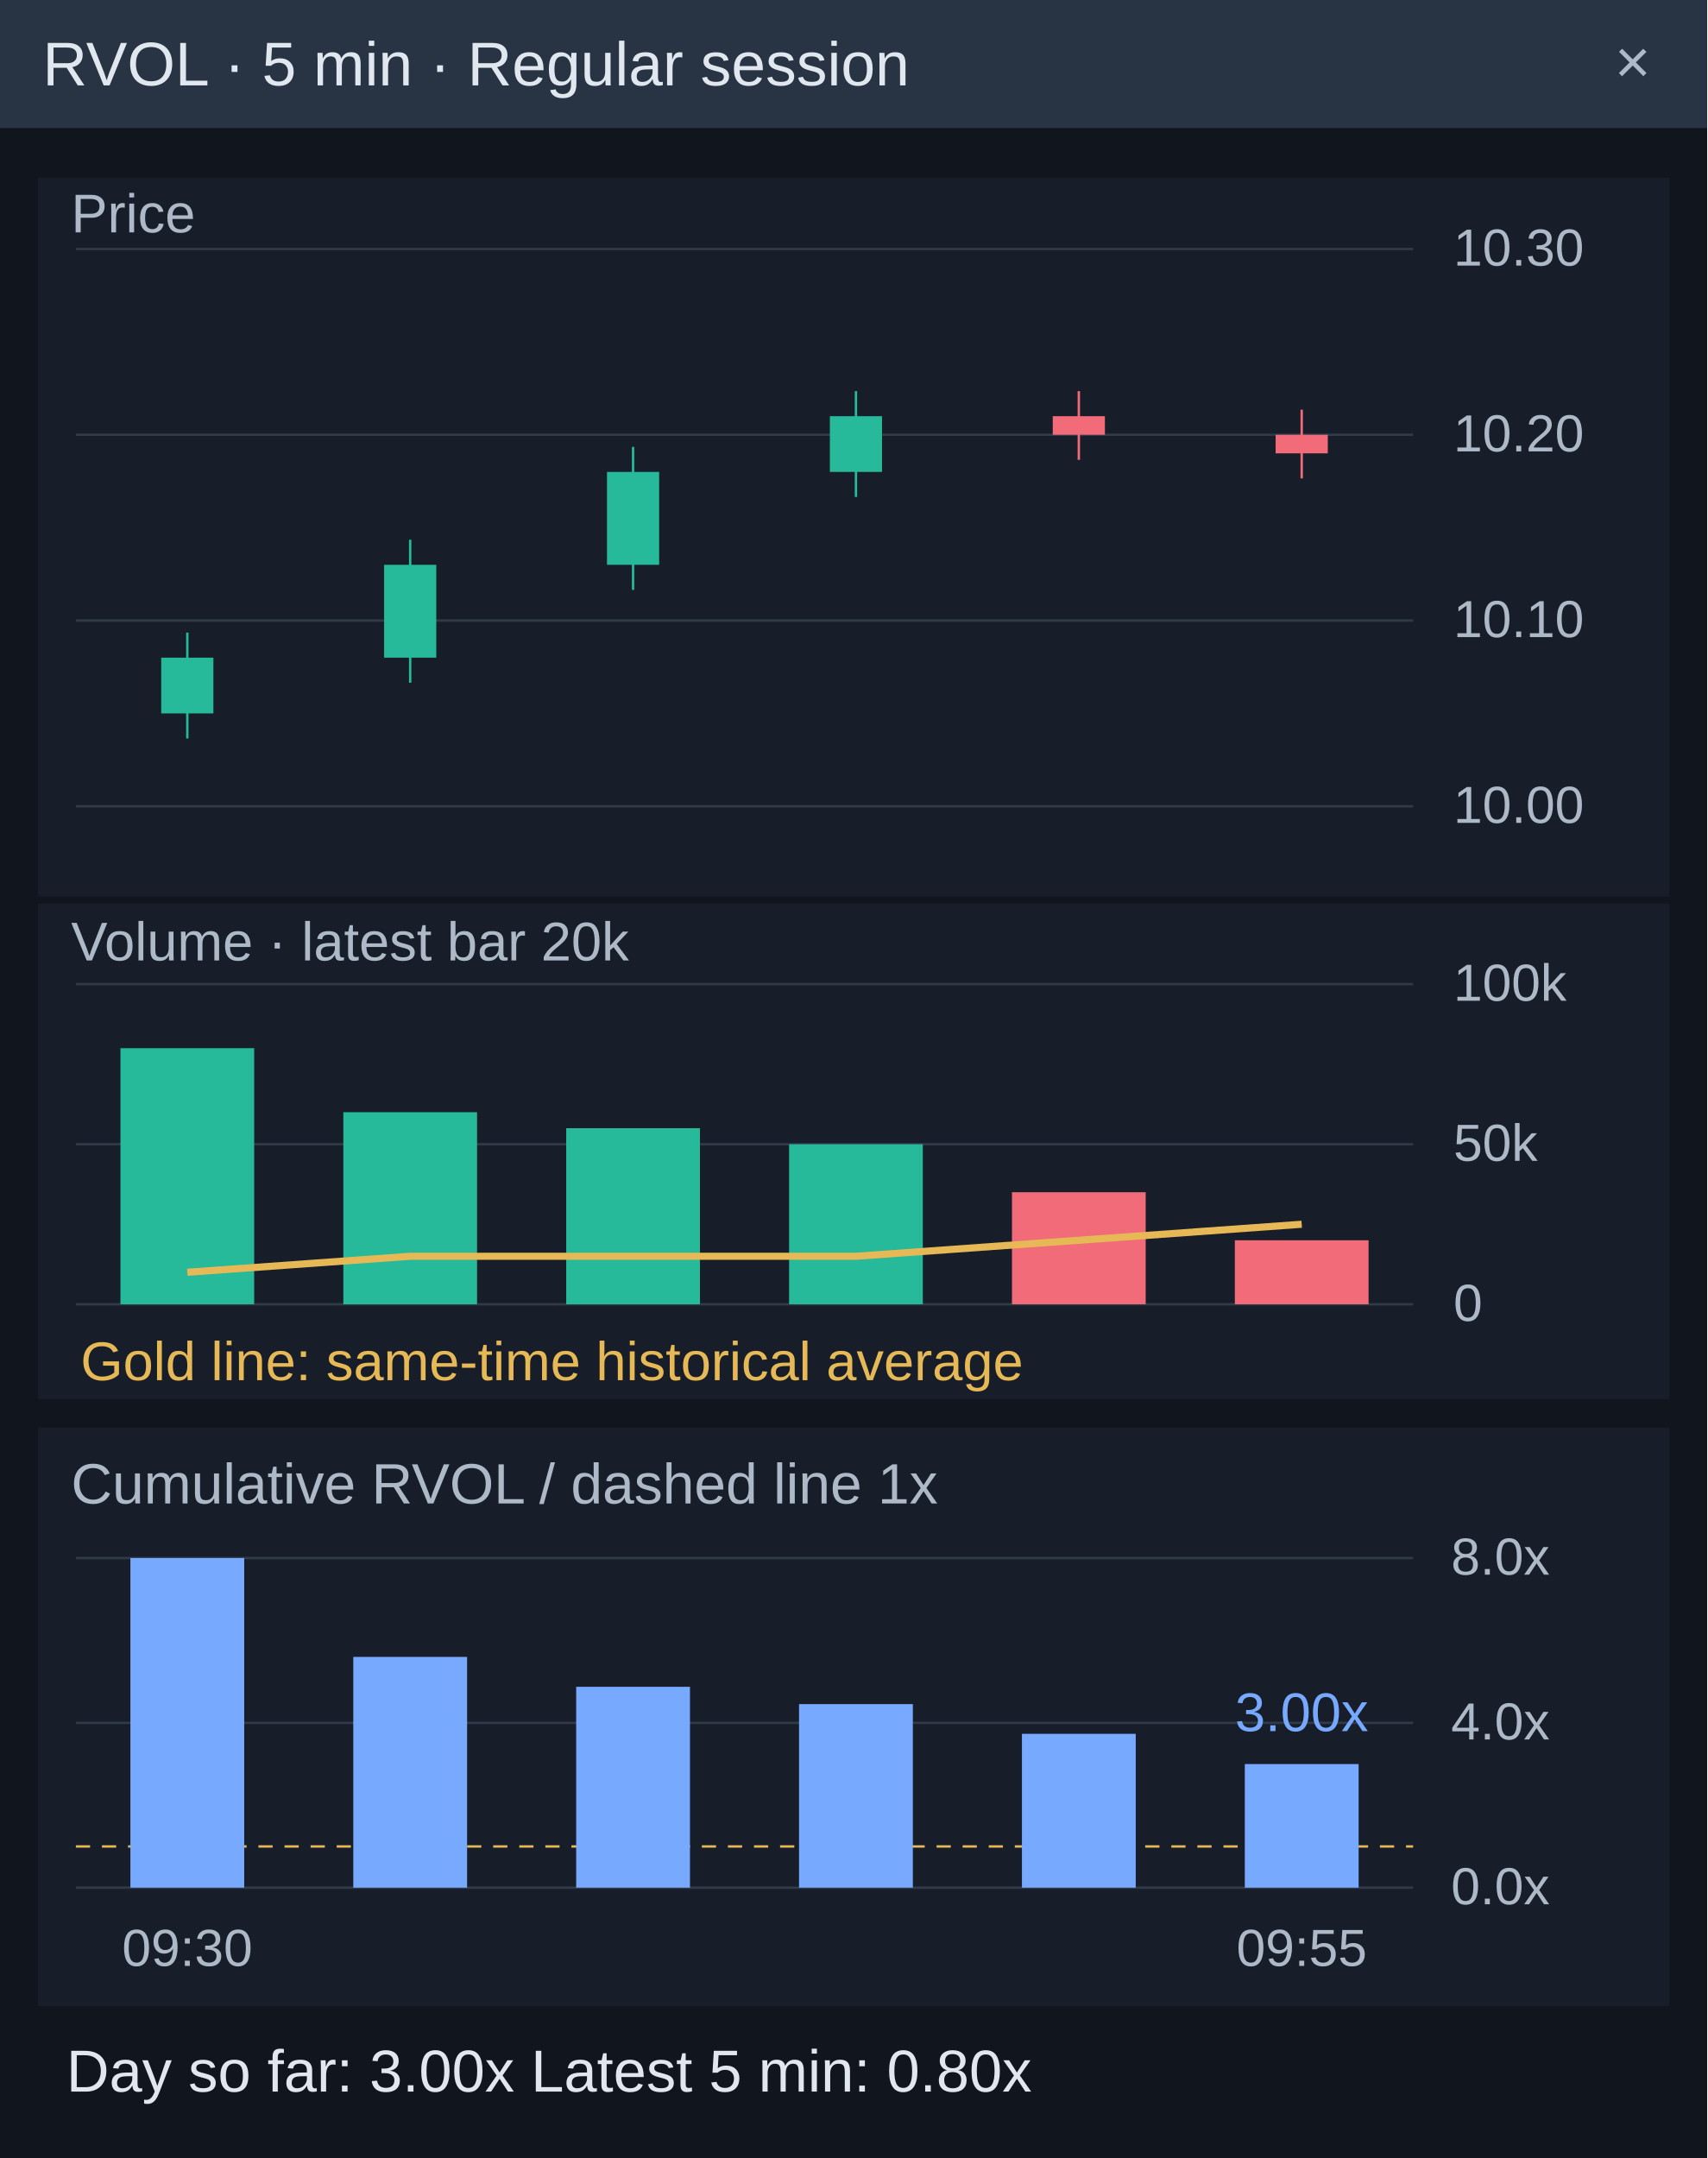
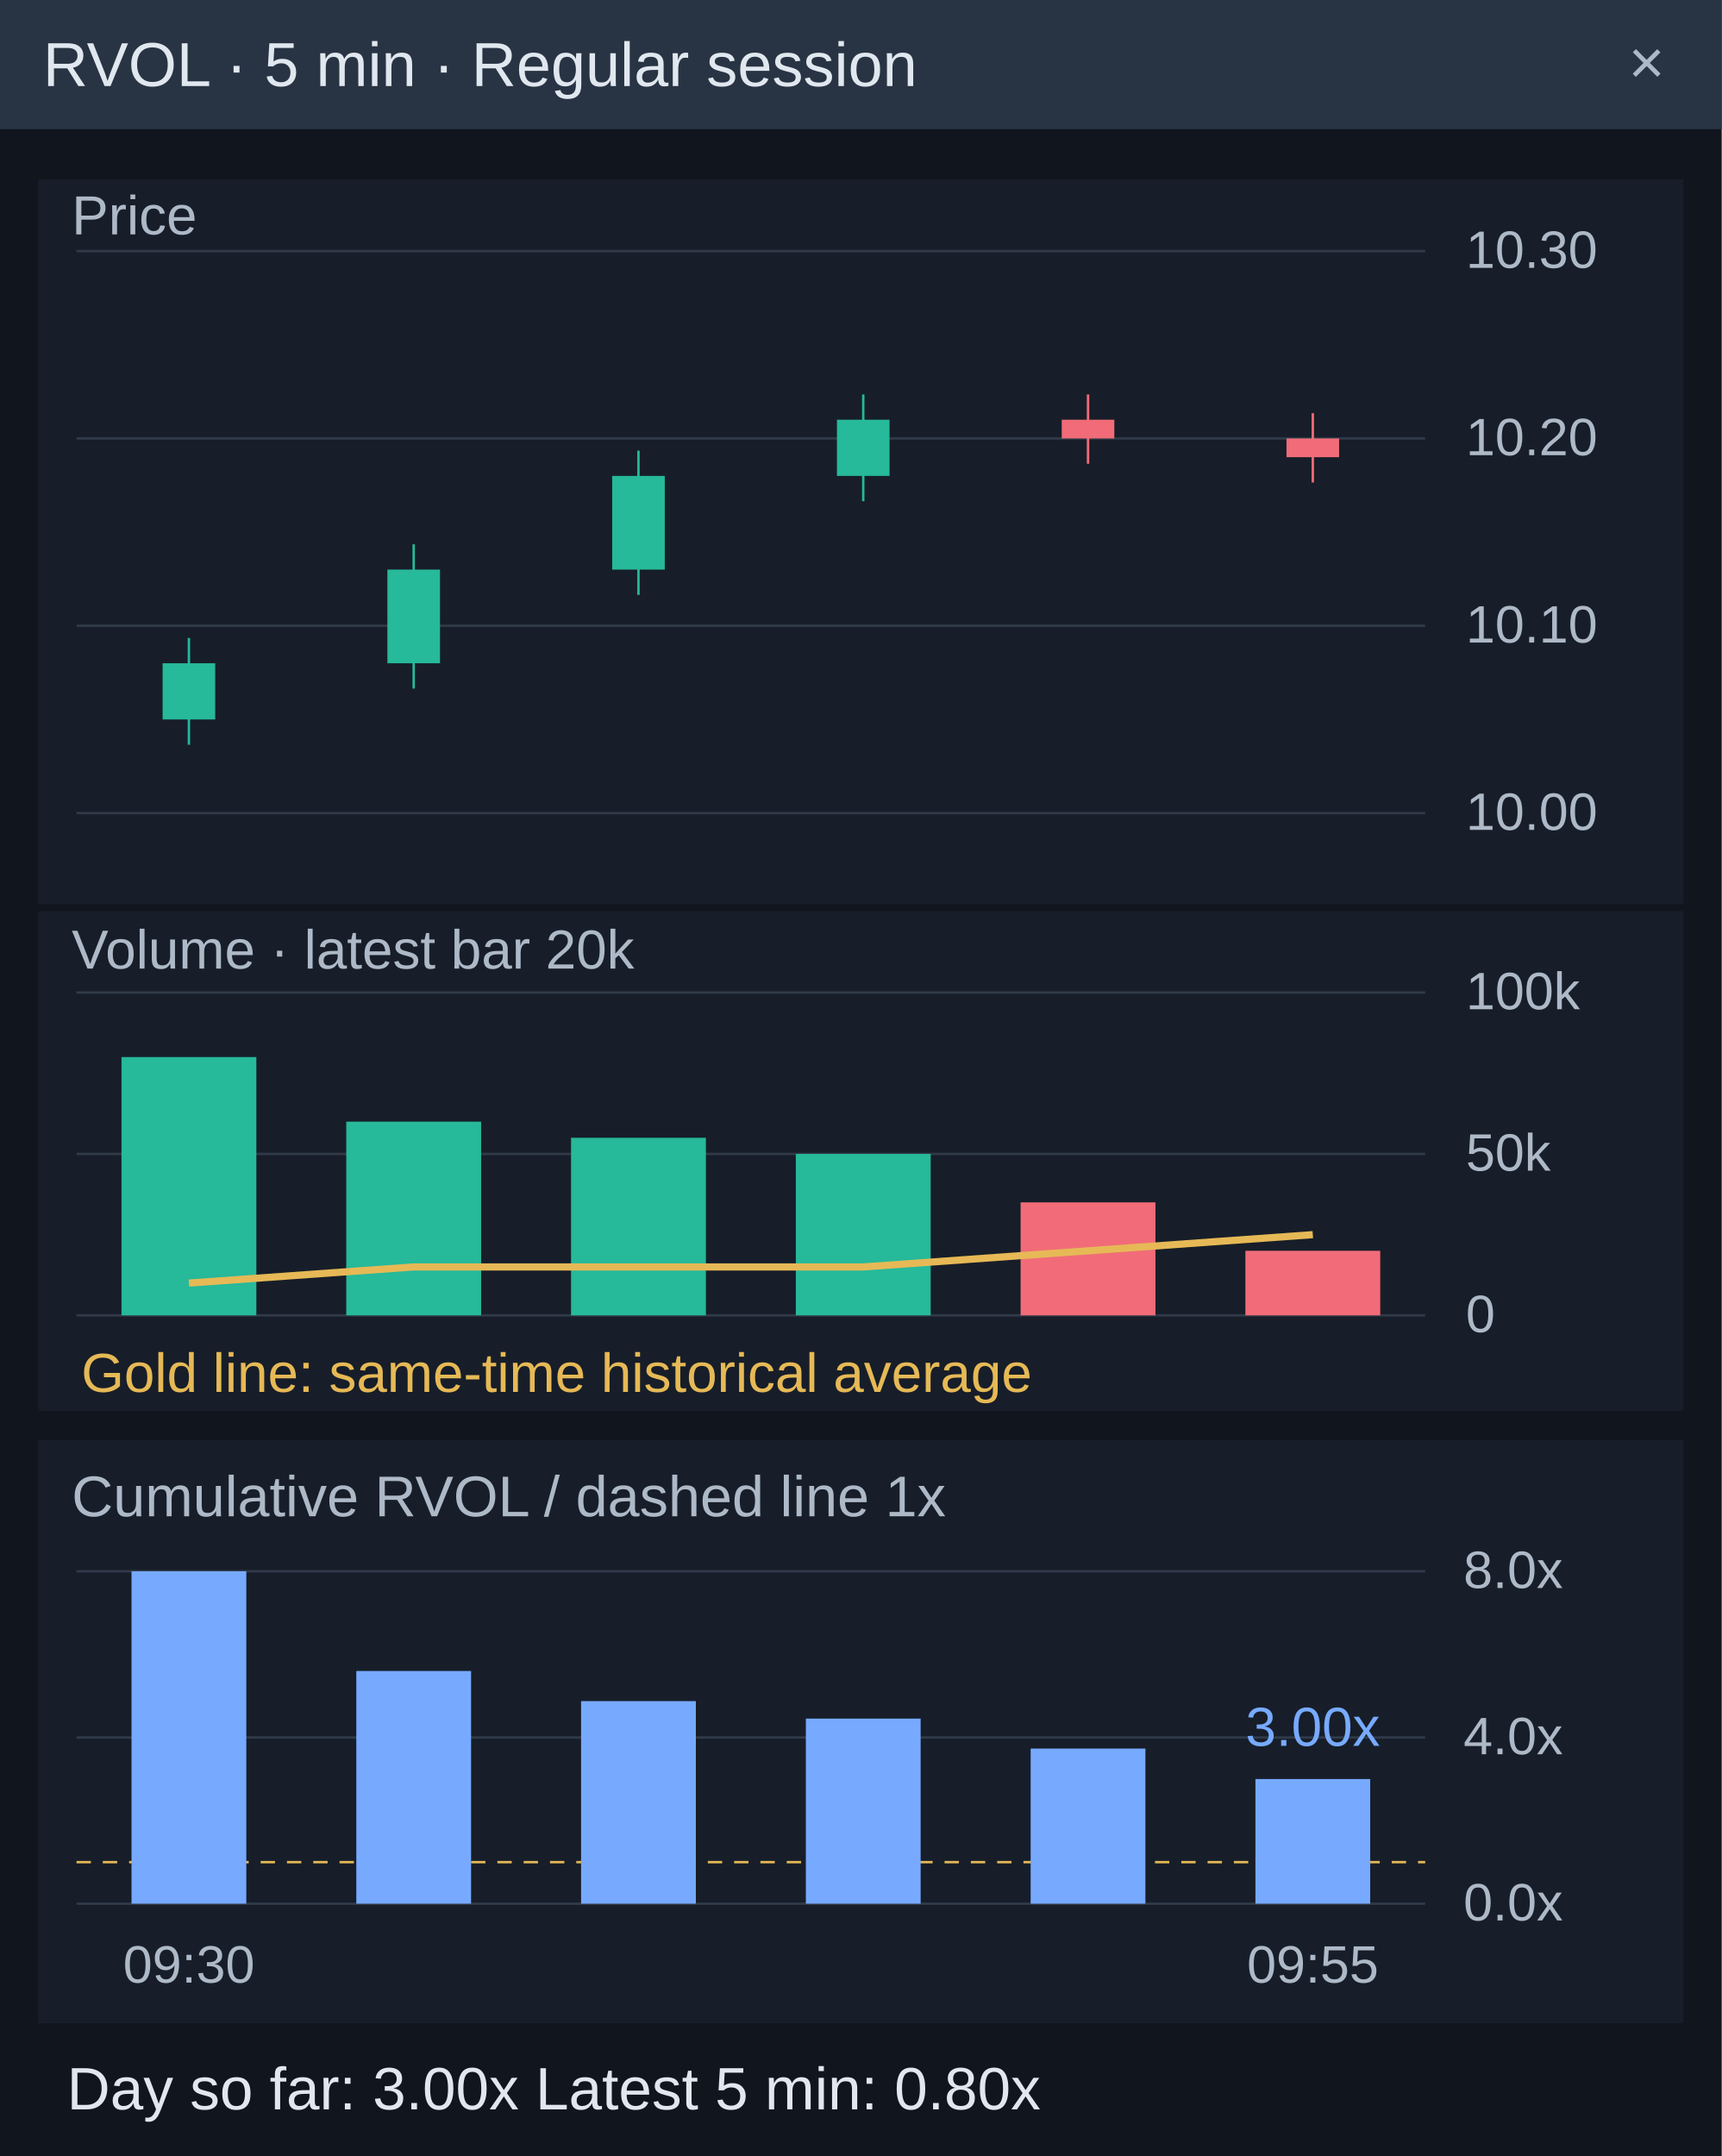
- <svg xmlns="http://www.w3.org/2000/svg" width="720" height="910" viewBox="0 0 720 910" role="img" aria-labelledby="title">
+ <svg xmlns="http://www.w3.org/2000/svg" width="720" height="901.5" viewBox="0 0 720 901.5" role="img" aria-labelledby="title">
  <style>text{font-family:Arial,Helvetica,sans-serif} .num{font-family:Consolas,monospace}</style>
-   <rect x="0" y="0" width="720" height="910" fill="#10151e" />
-   <rect x="0" y="0" width="720" height="54" fill="#283444" />
-   <text x="18" y="36" font-size="26" fill="#e1e7ef" text-anchor="start">RVOL · 5 min · Regular session</text>
-   <text x="681" y="35" font-size="26" fill="#aeb9c8" text-anchor="start">×</text>
-   <rect x="16" y="75" width="688" height="303" fill="#171e29" />
-   <text x="30" y="98" font-size="23" fill="#aeb9c8" text-anchor="start">Price</text>
-   <line x1="32" y1="340" x2="596" y2="340" stroke="#303a49" />
-   <text x="613" y="347" font-size="22" fill="#aeb9c8" text-anchor="start">10.00</text>
+   <rect x="0" y="0.0" width="720" height="901.5" fill="#10151e" />
+   <rect x="0" y="0.0" width="720" height="54.0" fill="#283444" />
+   <text x="18" y="36.0" font-size="26" fill="#e1e7ef" text-anchor="start">RVOL · 5 min · Regular session</text>
+   <text x="681" y="35.0" font-size="26" fill="#aeb9c8" text-anchor="start">×</text>
+   <rect x="16" y="75.0" width="688" height="303.0" fill="#171e29" />
+   <text x="30" y="98.0" font-size="23" fill="#aeb9c8" text-anchor="start">Price</text>
+   <line x1="32" y1="340.0" x2="596" y2="340.0" stroke="#303a49" />
+   <text x="613" y="347.0" font-size="22" fill="#aeb9c8" text-anchor="start">10.00</text>
  <line x1="32" y1="261.667" x2="596" y2="261.667" stroke="#303a49" />
  <text x="613" y="268.667" font-size="22" fill="#aeb9c8" text-anchor="start">10.10</text>
  <line x1="32" y1="183.333" x2="596" y2="183.333" stroke="#303a49" />
  <text x="613" y="190.333" font-size="22" fill="#aeb9c8" text-anchor="start">10.20</text>
-   <line x1="32" y1="105" x2="596" y2="105" stroke="#303a49" />
-   <text x="613" y="112" font-size="22" fill="#aeb9c8" text-anchor="start">10.30</text>
+   <line x1="32" y1="105.0" x2="596" y2="105.0" stroke="#303a49" />
+   <text x="613" y="112.0" font-size="22" fill="#aeb9c8" text-anchor="start">10.30</text>
  <line x1="79" y1="266.758" x2="79" y2="311.408" stroke="#26b99a" />
  <rect x="68" y="277.333" width="22" height="23.5" fill="#26b99a" />
  <line x1="173" y1="227.592" x2="173" y2="287.908" stroke="#26b99a" />
  <rect x="162" y="238.167" width="22" height="39.167" fill="#26b99a" />
  <line x1="267" y1="188.425" x2="267" y2="248.742" stroke="#26b99a" />
  <rect x="256" y="199" width="22" height="39.167" fill="#26b99a" />
  <line x1="361" y1="164.925" x2="361" y2="209.575" stroke="#26b99a" />
  <rect x="350" y="175.5" width="22" height="23.5" fill="#26b99a" />
  <line x1="455" y1="164.925" x2="455" y2="193.908" stroke="#f16c78" />
  <rect x="444" y="175.5" width="22" height="7.833" fill="#f16c78" />
  <line x1="549" y1="172.758" x2="549" y2="201.742" stroke="#f16c78" />
  <rect x="538" y="183.333" width="22" height="7.833" fill="#f16c78" />
-   <rect x="16" y="381" width="688" height="209" fill="#171e29" />
-   <text x="30" y="405" font-size="23" fill="#aeb9c8" text-anchor="start">Volume · latest bar 20k</text>
-   <line x1="32" y1="550" x2="596" y2="550" stroke="#303a49" />
-   <text x="613" y="557" font-size="22" fill="#aeb9c8" text-anchor="start">0</text>
+   <rect x="16" y="381.0" width="688" height="209.0" fill="#171e29" />
+   <text x="30" y="405.0" font-size="23" fill="#aeb9c8" text-anchor="start">Volume · latest bar 20k</text>
+   <line x1="32" y1="550.0" x2="596" y2="550.0" stroke="#303a49" />
+   <text x="613" y="557.0" font-size="22" fill="#aeb9c8" text-anchor="start">0</text>
  <line x1="32" y1="482.5" x2="596" y2="482.5" stroke="#303a49" />
  <text x="613" y="489.5" font-size="22" fill="#aeb9c8" text-anchor="start">50k</text>
-   <line x1="32" y1="415" x2="596" y2="415" stroke="#303a49" />
-   <text x="613" y="422" font-size="22" fill="#aeb9c8" text-anchor="start">100k</text>
-   <rect x="50.8" y="442" width="56.4" height="108" fill="#26b99a" />
-   <rect x="144.8" y="469" width="56.4" height="81" fill="#26b99a" />
+   <line x1="32" y1="415.0" x2="596" y2="415.0" stroke="#303a49" />
+   <text x="613" y="422.0" font-size="22" fill="#aeb9c8" text-anchor="start">100k</text>
+   <rect x="50.8" y="442.0" width="56.4" height="108.0" fill="#26b99a" />
+   <rect x="144.8" y="469.0" width="56.4" height="81.0" fill="#26b99a" />
  <rect x="238.8" y="475.75" width="56.4" height="74.25" fill="#26b99a" />
  <rect x="332.8" y="482.5" width="56.4" height="67.5" fill="#26b99a" />
  <rect x="426.8" y="502.75" width="56.4" height="47.25" fill="#f16c78" />
-   <rect x="520.8" y="523" width="56.4" height="27" fill="#f16c78" />
-   <polyline points="79,536.5 173,529.75 267,529.75 361,529.75 455,523 549,516.25" fill="none" stroke="#e6b956" stroke-width="3" />
-   <text x="34" y="582" font-size="23" fill="#e6b956" text-anchor="start">Gold line: same-time historical average</text>
-   <rect x="16" y="602" width="688" height="244" fill="#171e29" />
-   <text x="30" y="634" font-size="24" fill="#aeb9c8" text-anchor="start">Cumulative RVOL / dashed line 1x</text>
-   <line x1="32" y1="796" x2="596" y2="796" stroke="#303a49" />
-   <text x="612" y="803" font-size="22" fill="#aeb9c8" text-anchor="start">0.0x</text>
+   <rect x="520.8" y="523.0" width="56.4" height="27.0" fill="#f16c78" />
+   <polyline points="79,536.5 173,529.75 267,529.75 361,529.75 455,523.0 549,516.25" fill="none" stroke="#e6b956" stroke-width="3" />
+   <text x="34" y="582.0" font-size="23" fill="#e6b956" text-anchor="start">Gold line: same-time historical average</text>
+   <rect x="16" y="602.0" width="688" height="244.0" fill="#171e29" />
+   <text x="30" y="634.0" font-size="24" fill="#aeb9c8" text-anchor="start">Cumulative RVOL / dashed line 1x</text>
+   <line x1="32" y1="796.0" x2="596" y2="796.0" stroke="#303a49" />
+   <text x="612" y="803.0" font-size="22" fill="#aeb9c8" text-anchor="start">0.0x</text>
  <line x1="32" y1="726.5" x2="596" y2="726.5" stroke="#303a49" />
  <text x="612" y="733.5" font-size="22" fill="#aeb9c8" text-anchor="start">4.0x</text>
-   <line x1="32" y1="657" x2="596" y2="657" stroke="#303a49" />
-   <text x="612" y="664" font-size="22" fill="#aeb9c8" text-anchor="start">8.0x</text>
+   <line x1="32" y1="657.0" x2="596" y2="657.0" stroke="#303a49" />
+   <text x="612" y="664.0" font-size="22" fill="#aeb9c8" text-anchor="start">8.0x</text>
  <line x1="32" y1="778.625" x2="596" y2="778.625" stroke="#e6b956" stroke-dasharray="6 5" />
-   <rect x="55" y="657" width="48" height="139" fill="#77aaff" />
+   <rect x="55" y="657.0" width="48" height="139.0" fill="#77aaff" />
  <rect x="149" y="698.7" width="48" height="97.3" fill="#77aaff" />
  <rect x="243" y="711.297" width="48" height="84.703" fill="#77aaff" />
  <rect x="337" y="718.602" width="48" height="77.398" fill="#77aaff" />
  <rect x="431" y="731.133" width="48" height="64.867" fill="#77aaff" />
  <rect x="525" y="743.875" width="48" height="52.125" fill="#77aaff" />
-   <text x="549" y="730" font-size="23" fill="#77aaff" text-anchor="middle">3.00x</text>
-   <text x="79" y="829" font-size="22" fill="#aeb9c8" text-anchor="middle">09:30</text>
-   <text x="549" y="829" font-size="22" fill="#aeb9c8" text-anchor="middle">09:55</text>
-   <text x="28" y="882" font-size="25" fill="#e1e7ef" text-anchor="start">Day so far: 3.00x    Latest 5 min: 0.80x</text>
+   <text x="549" y="730.0" font-size="23" fill="#77aaff" text-anchor="middle">3.00x</text>
+   <text x="79" y="829.0" font-size="22" fill="#aeb9c8" text-anchor="middle">09:30</text>
+   <text x="549" y="829.0" font-size="22" fill="#aeb9c8" text-anchor="middle">09:55</text>
+   <text x="28" y="882.0" font-size="25" fill="#e1e7ef" text-anchor="start">Day so far: 3.00x    Latest 5 min: 0.80x</text>
</svg>
